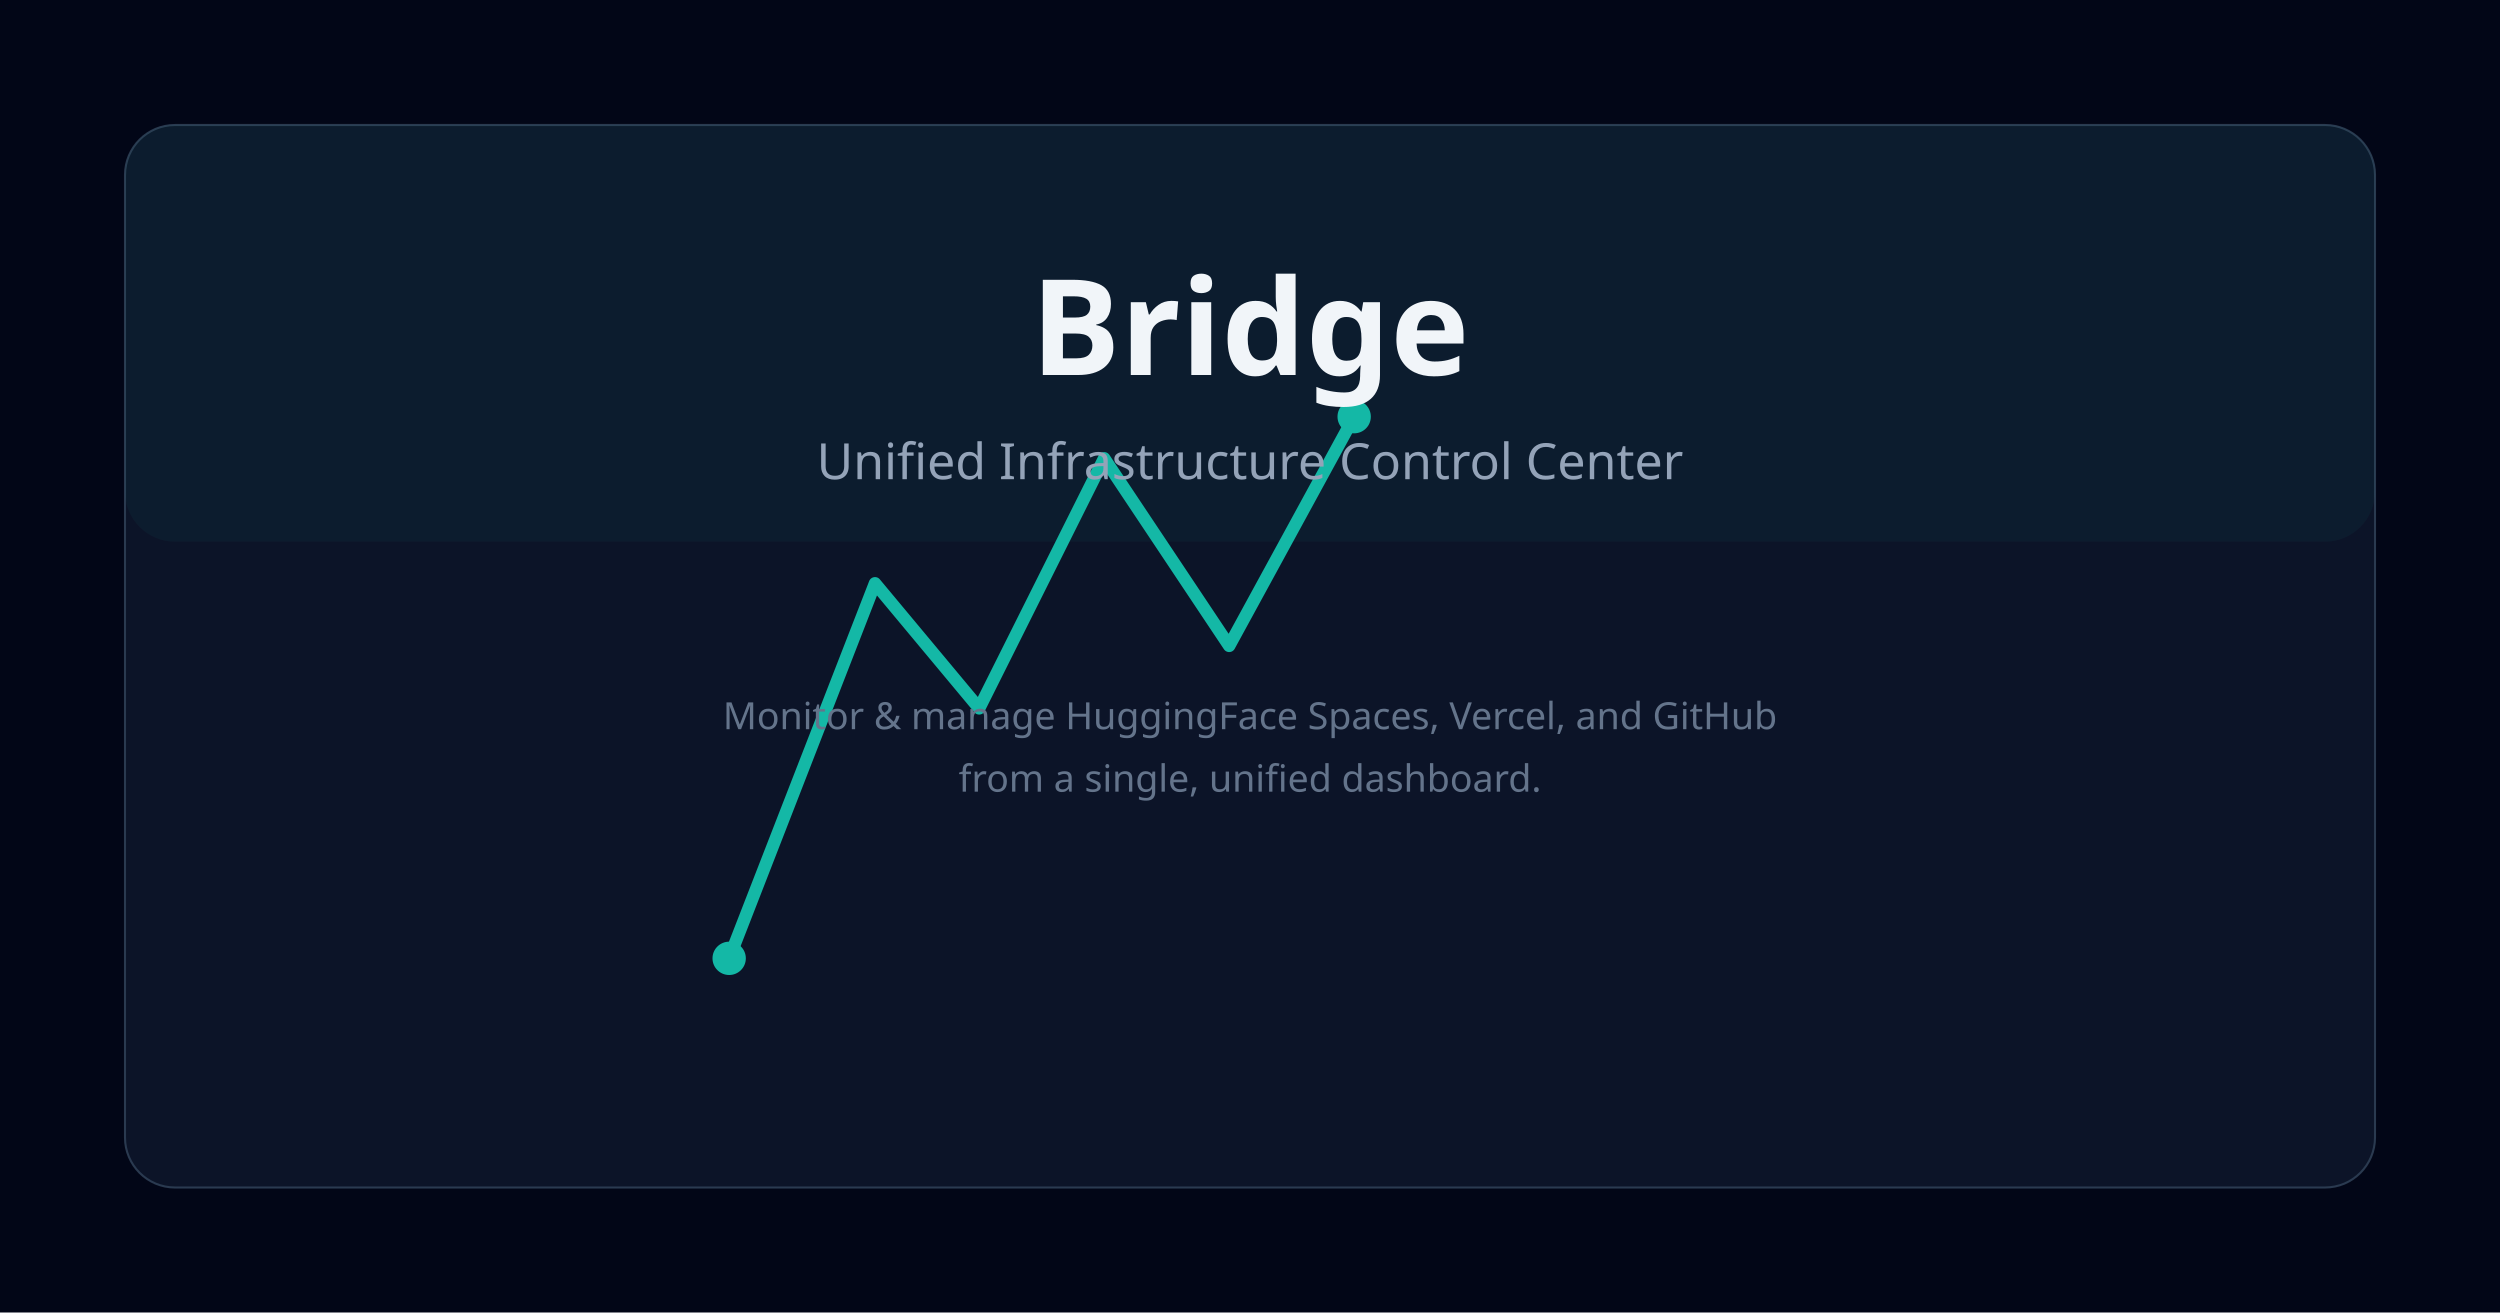
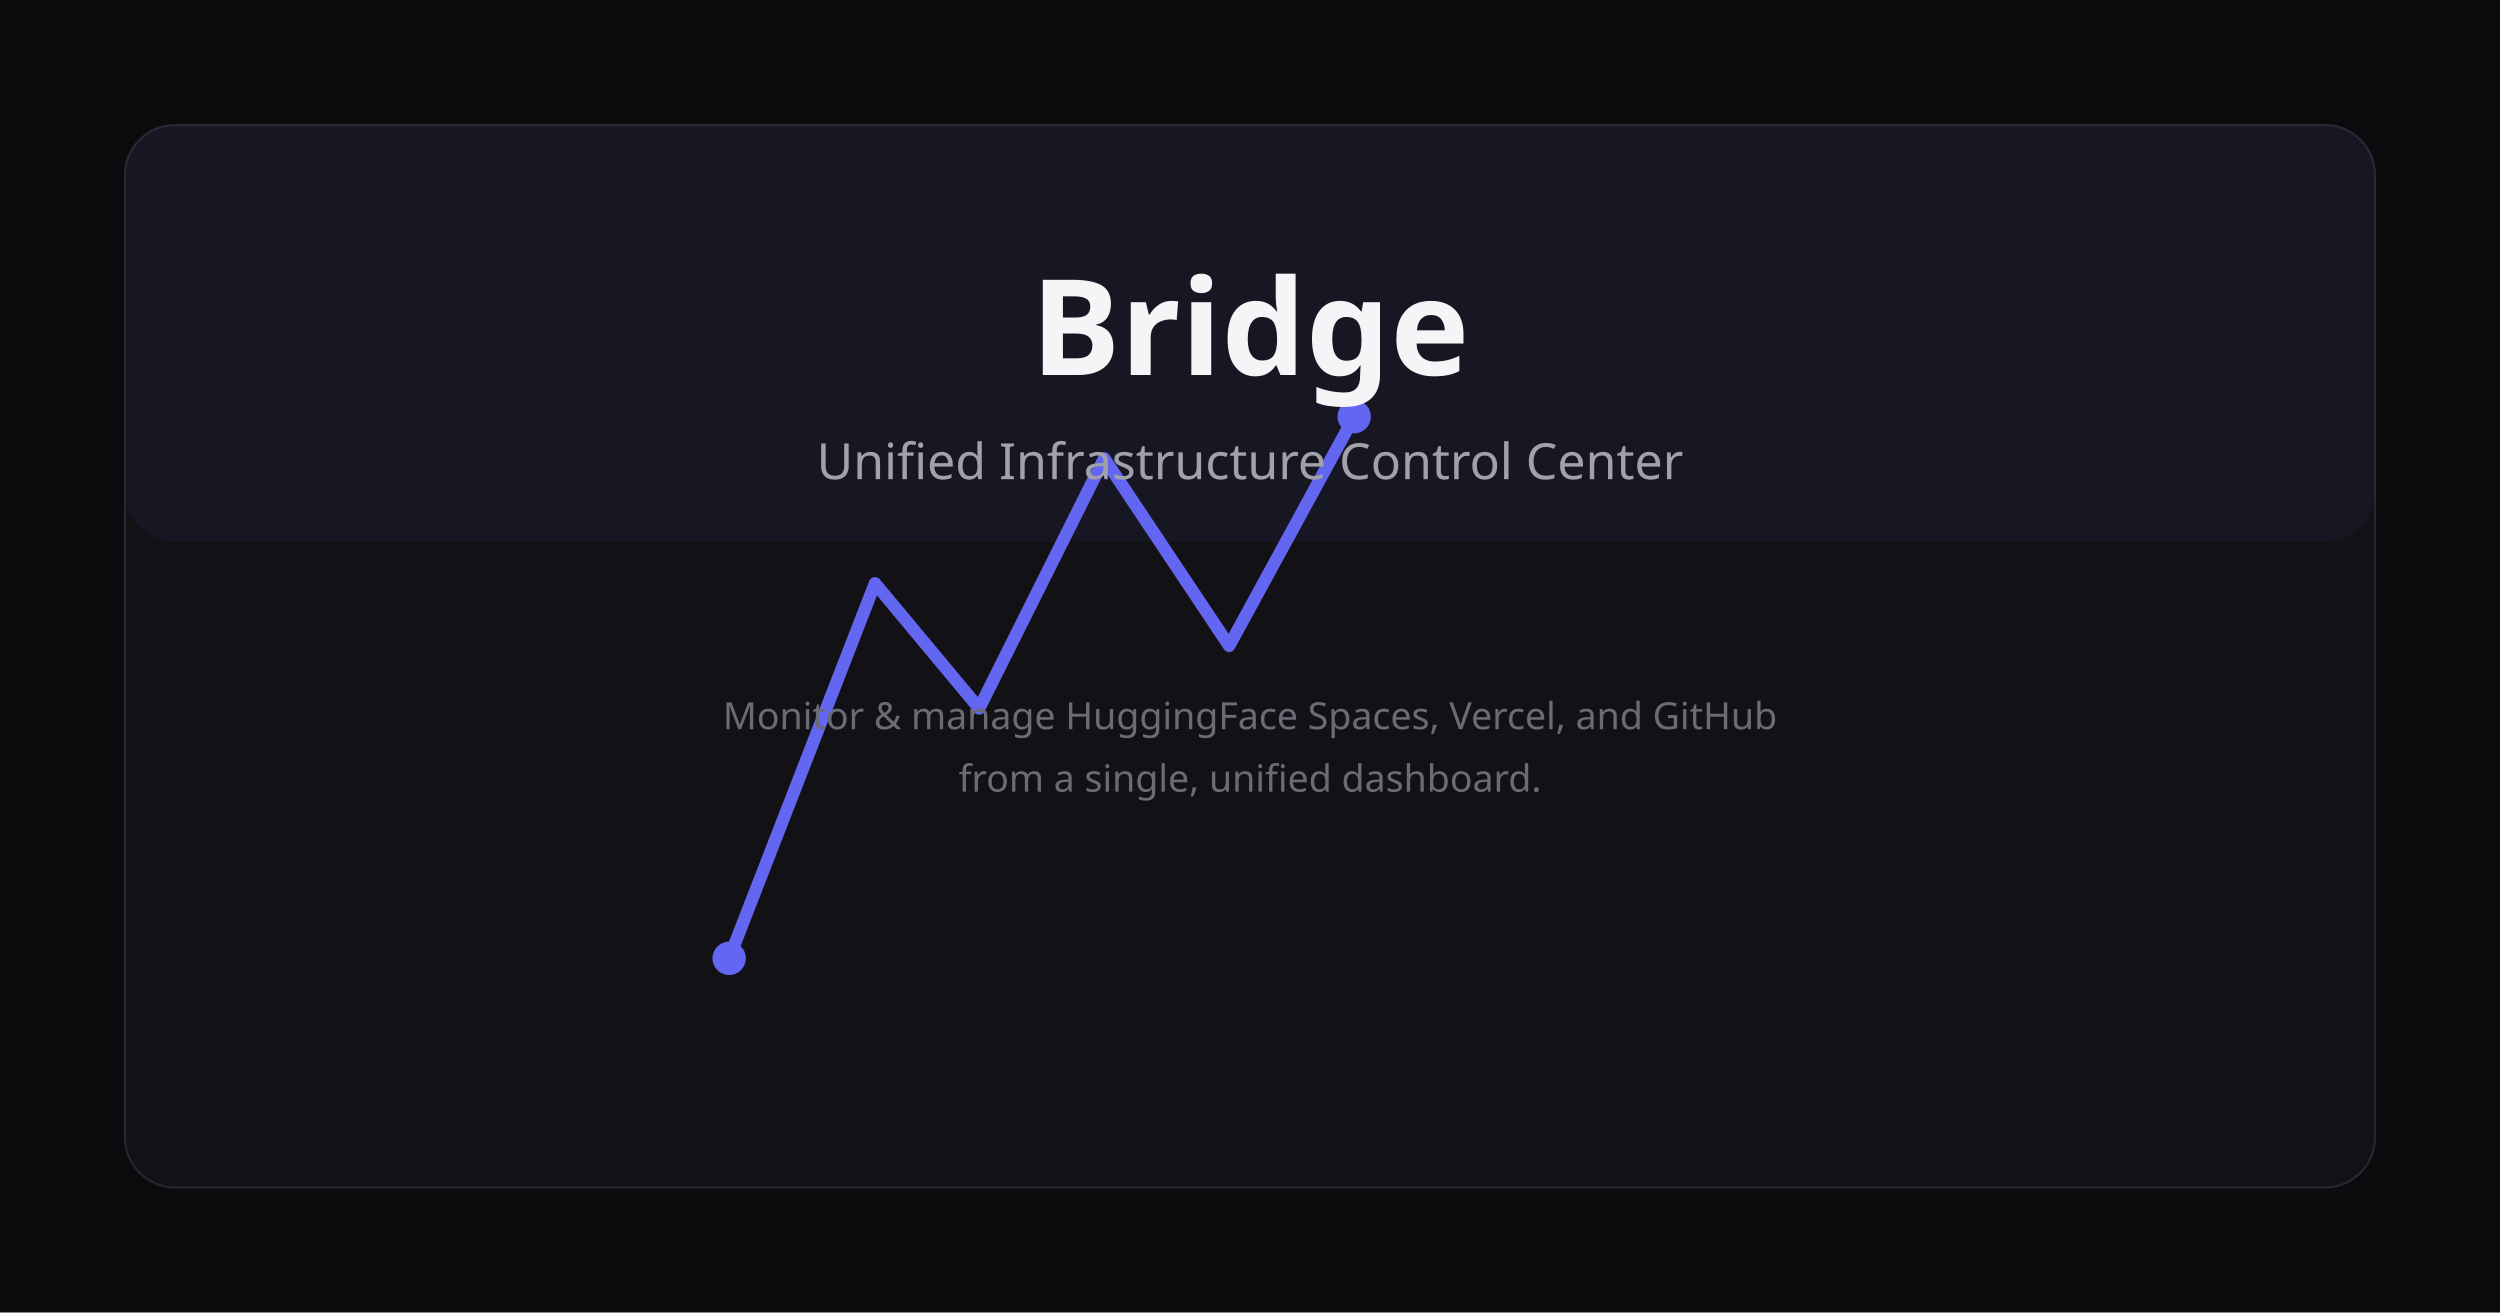
<svg xmlns="http://www.w3.org/2000/svg" width="1200" height="630" viewBox="0 0 1200 630" fill="none">
-   <rect width="1200" height="630" fill="#020617" />
-   <rect x="60" y="60" width="1080" height="510" rx="24" fill="#0c1428" stroke="#2a3a50" stroke-width="1" />
-   <rect x="60" y="60" width="1080" height="200" rx="24" fill="#14b8a6" fill-opacity="0.05" />
-   <path d="M350 460L420 280L470 340L530 220L590 310L650 200" stroke="#14b8a6" stroke-width="6" stroke-linecap="round" stroke-linejoin="round" />
-   <circle cx="650" cy="200" r="8" fill="#14b8a6" />
-   <circle cx="350" cy="460" r="8" fill="#14b8a6" />
-   <text x="600" y="180" text-anchor="middle" fill="#f1f5f9" font-family="system-ui, sans-serif" font-size="64" font-weight="700">Bridge</text>
-   <text x="600" y="230" text-anchor="middle" fill="#94a3b8" font-family="system-ui, sans-serif" font-size="24">Unified Infrastructure Control Center</text>
-   <text x="600" y="350" text-anchor="middle" fill="#64748b" font-family="system-ui, sans-serif" font-size="18">Monitor &amp; manage HuggingFace Spaces, Vercel, and GitHub</text>
-   <text x="600" y="380" text-anchor="middle" fill="#64748b" font-family="system-ui, sans-serif" font-size="18">from a single, unified dashboard.</text>
+   <rect width="1200" height="630" fill="#0b0b0e" />
+   <rect x="60" y="60" width="1080" height="510" rx="24" fill="#121216" stroke="#272730" stroke-width="1" />
+   <rect x="60" y="60" width="1080" height="200" rx="24" fill="#6366f1" fill-opacity="0.06" />
+   <path d="M350 460L420 280L470 340L530 220L590 310L650 200" stroke="#6366f1" stroke-width="6" stroke-linecap="round" stroke-linejoin="round" />
+   <circle cx="650" cy="200" r="8" fill="#6366f1" />
+   <circle cx="350" cy="460" r="8" fill="#6366f1" />
+   <text x="600" y="180" text-anchor="middle" fill="#f5f5f7" font-family="system-ui, sans-serif" font-size="64" font-weight="700">Bridge</text>
+   <text x="600" y="230" text-anchor="middle" fill="#a1a1aa" font-family="system-ui, sans-serif" font-size="24">Unified Infrastructure Control Center</text>
+   <text x="600" y="350" text-anchor="middle" fill="#6b6b76" font-family="system-ui, sans-serif" font-size="18">Monitor &amp; manage HuggingFace Spaces, Vercel, and GitHub</text>
+   <text x="600" y="380" text-anchor="middle" fill="#6b6b76" font-family="system-ui, sans-serif" font-size="18">from a single, unified dashboard.</text>
</svg>
